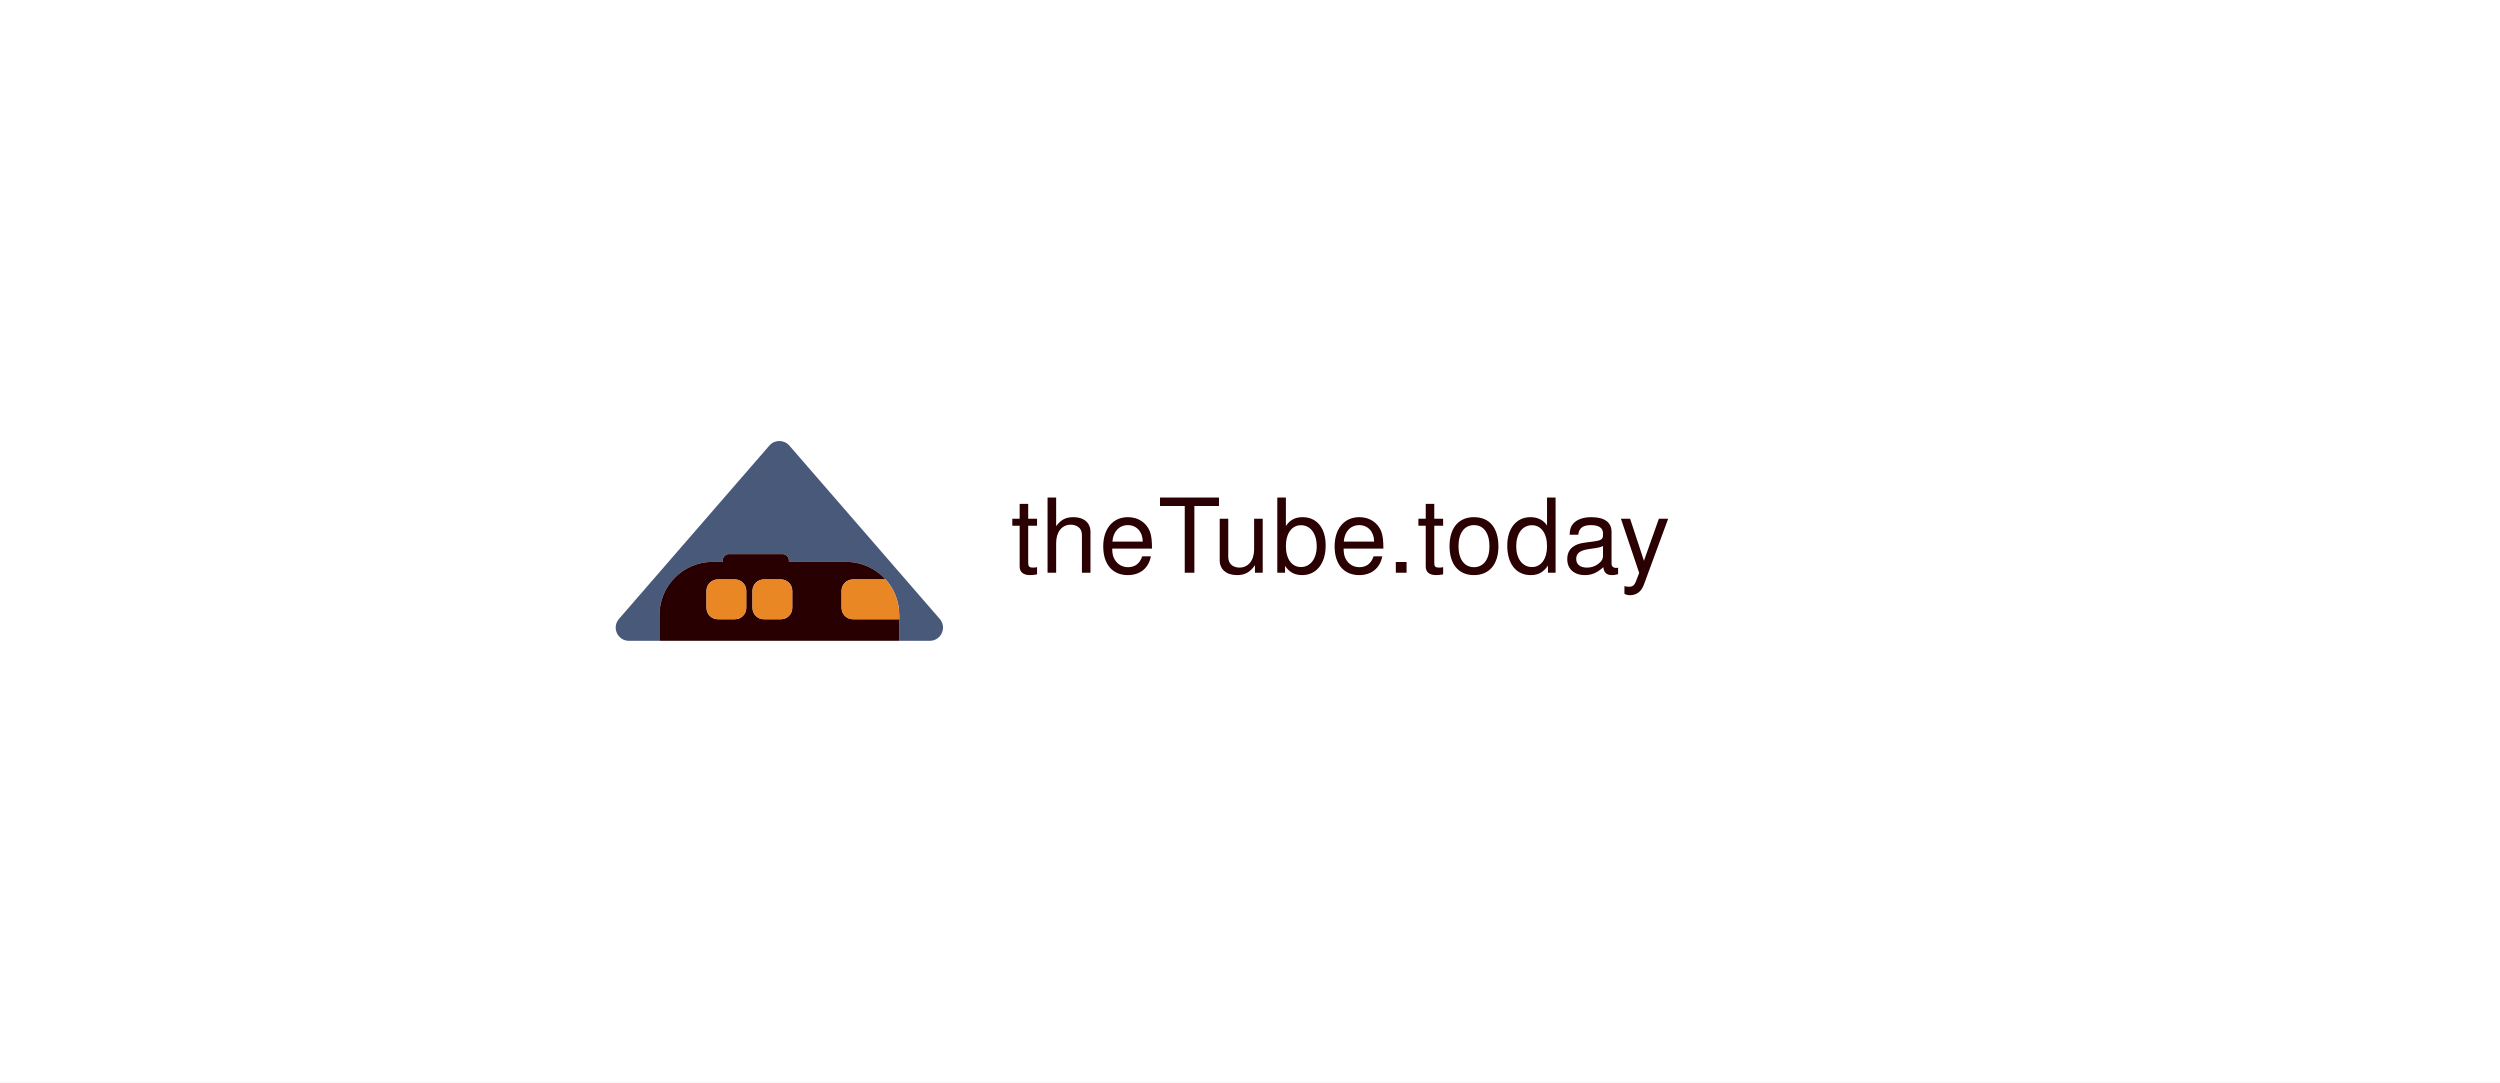
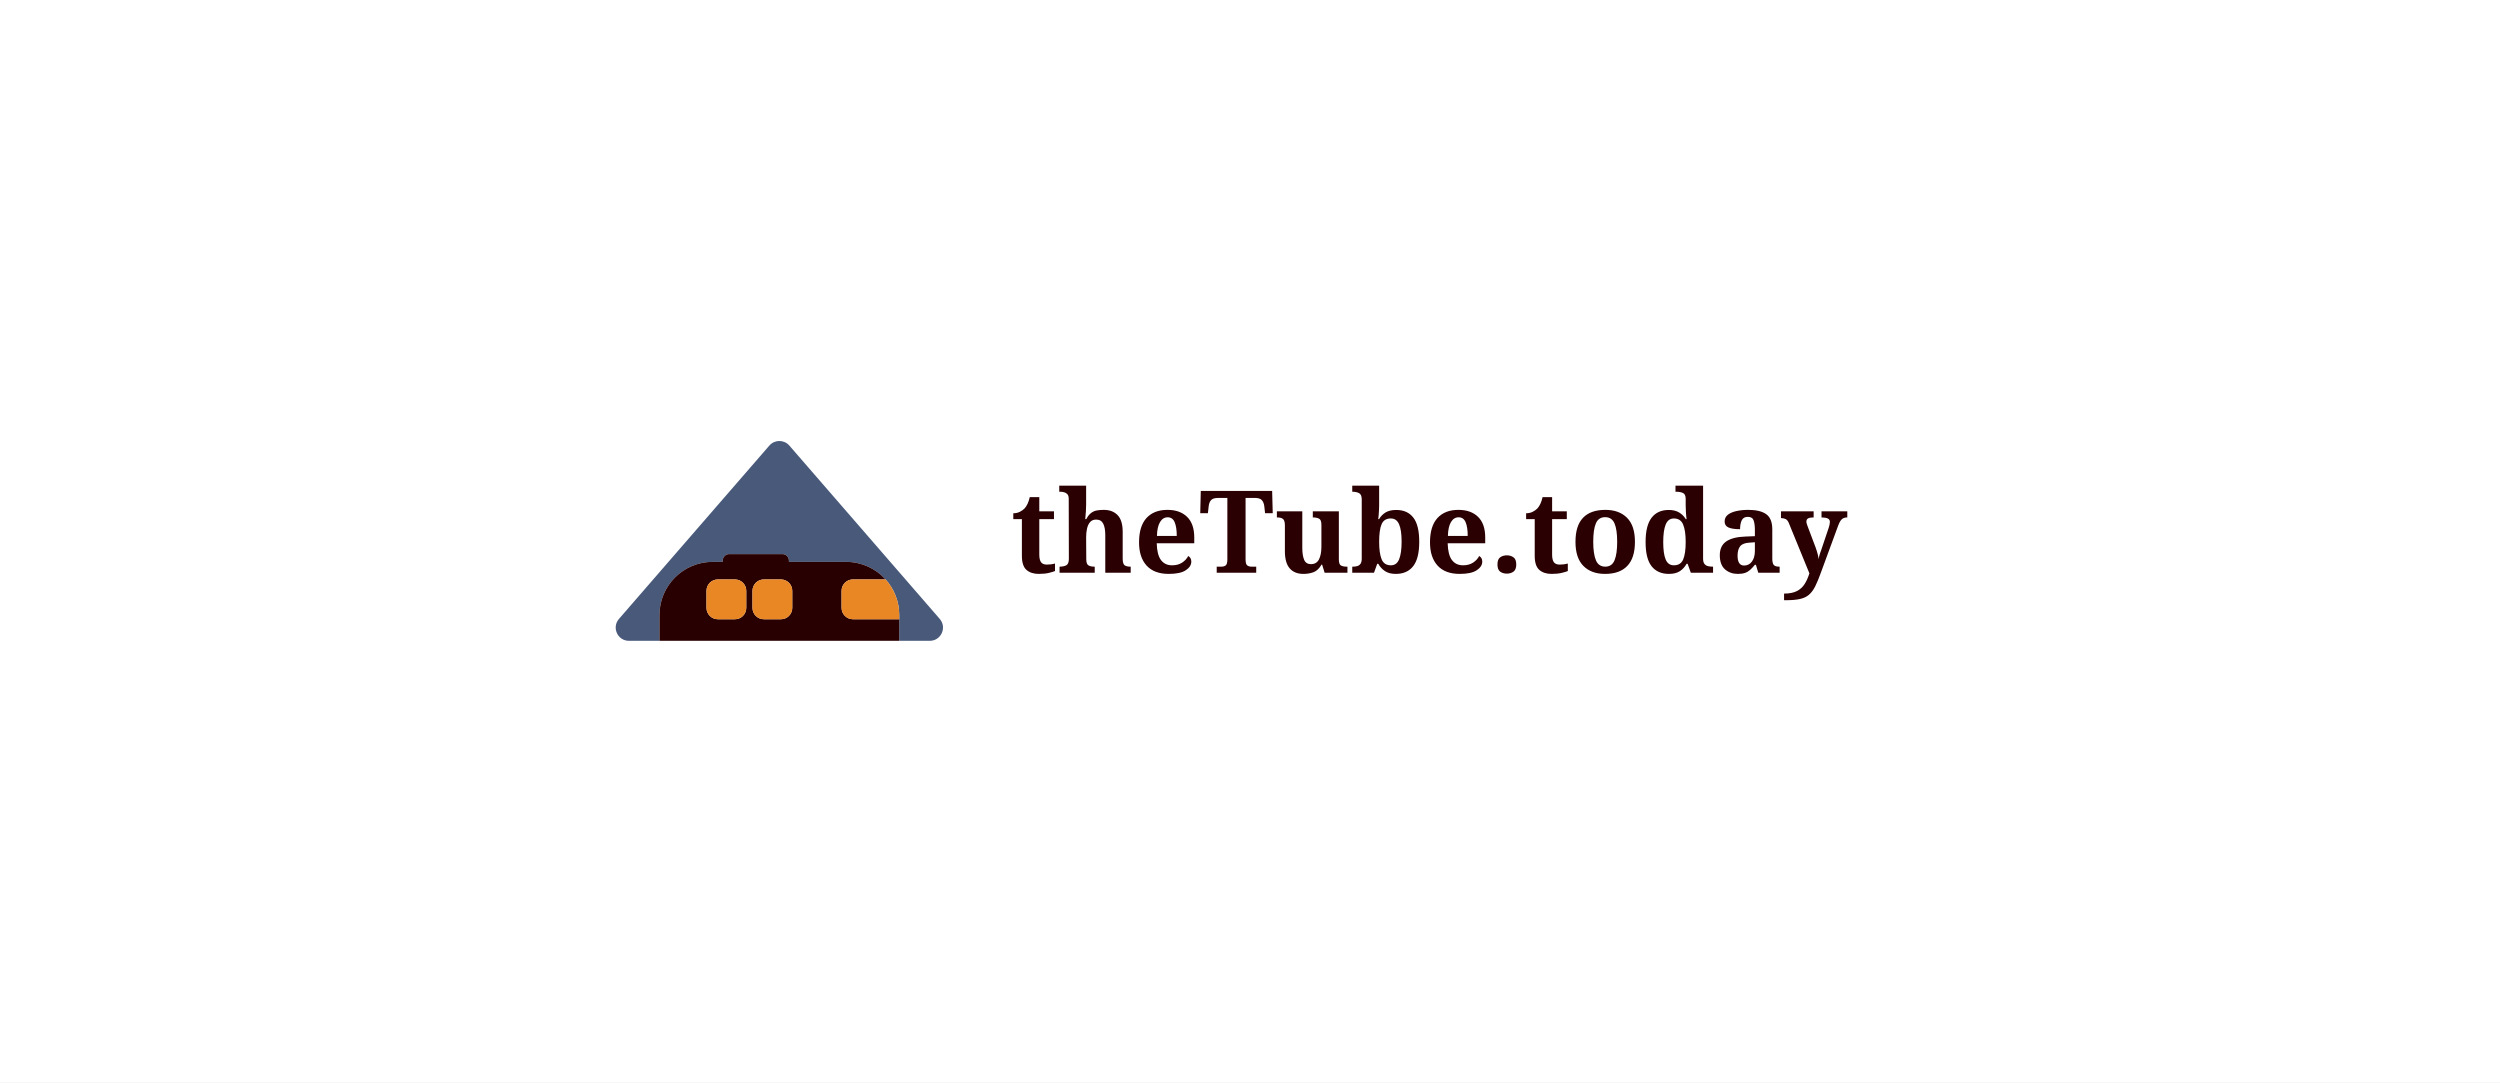
<svg xmlns="http://www.w3.org/2000/svg" viewBox="0 0 873 378" width="873" height="378">
  <defs>
    <style>
      .card-bg { fill: #ffffff; }
      .logo-house { fill: #48597a; }
      .logo-dark { fill: #280001; }
      .logo-accent { fill: #ea8725; }
      .url-text { 
-         font-family: 'Poppins', system-ui, Helvetica, Arial, sans-serif;
-         font-size: 36px;
-         font-weight: 400;
+         font-family: 'Swear Display', Georgia, serif;
+         font-size: 40px;
+         font-weight: 900;
        fill: #2a0002;
-         letter-spacing: 0.5px;
      }
    </style>
  </defs>
  <rect class="card-bg" width="873" height="378" />
  <g transform="translate(215, 154) scale(0.127)">
    <path class="logo-house" d="m891.03,489.19l-155.1-178.77-39.29-45.28-167.32-192.86-51.84-59.75c-14.5-16.72-40.45-16.72-54.96,0l-219.16,252.6L8.97,489.19c-20.44,23.55-3.7,60.22,27.48,60.22h83.91v-70.92c0-80.72,65.43-146.15,146.15-146.15h27.86v-3.67c0-9.77,7.92-17.69,17.69-17.69h146.51c9.77,0,17.69,7.92,17.69,17.69v3.67h157.23c43.09,0,81.82,18.65,108.57,48.31,23.36,25.91,37.58,60.21,37.58,97.84v70.92h83.91c31.18,0,47.91-36.66,27.48-60.22Z" />
    <path class="logo-dark" d="m652.31,490.07c-17.26,0-31.25-13.99-31.25-31.25v-46.92c0-17.26,13.99-31.25,31.25-31.25h89.75c-26.75-29.67-65.48-48.31-108.57-48.31h-157.23v-3.67c0-9.77-7.92-17.69-17.69-17.69h-146.51c-9.77,0-17.69,7.92-17.69,17.69v3.67h-27.86c-80.72,0-146.15,65.44-146.15,146.15v70.92h659.29v-59.34h-127.33Zm-293.25-31.25c0,17.26-13.99,31.25-31.25,31.25h-46.92c-17.26,0-31.25-13.99-31.25-31.25v-46.92c0-17.26,13.99-31.25,31.25-31.25h46.92c17.26,0,31.25,13.99,31.25,31.25v46.92Zm126.47,0c0,17.26-13.99,31.25-31.25,31.25h-46.92c-17.26,0-31.25-13.99-31.25-31.25v-46.92c0-17.26,13.99-31.25,31.25-31.25h46.92c17.26,0,31.25,13.99,31.25,31.25v46.92Z" />
    <rect class="logo-accent" x="249.64" y="380.65" width="109.42" height="109.42" rx="31.25" ry="31.25" />
    <rect class="logo-accent" x="376.11" y="380.65" width="109.42" height="109.42" rx="31.25" ry="31.25" />
    <path class="logo-accent" d="m621.06,411.9v46.92c0,17.26,13.99,31.25,31.25,31.25h127.33v-11.58c0-37.63-14.22-71.93-37.58-97.84h-89.75c-17.26,0-31.25,13.99-31.25,31.25Z" />
  </g>
  <text class="url-text" x="353" y="200" text-anchor="start">theTube.today</text>
</svg>
